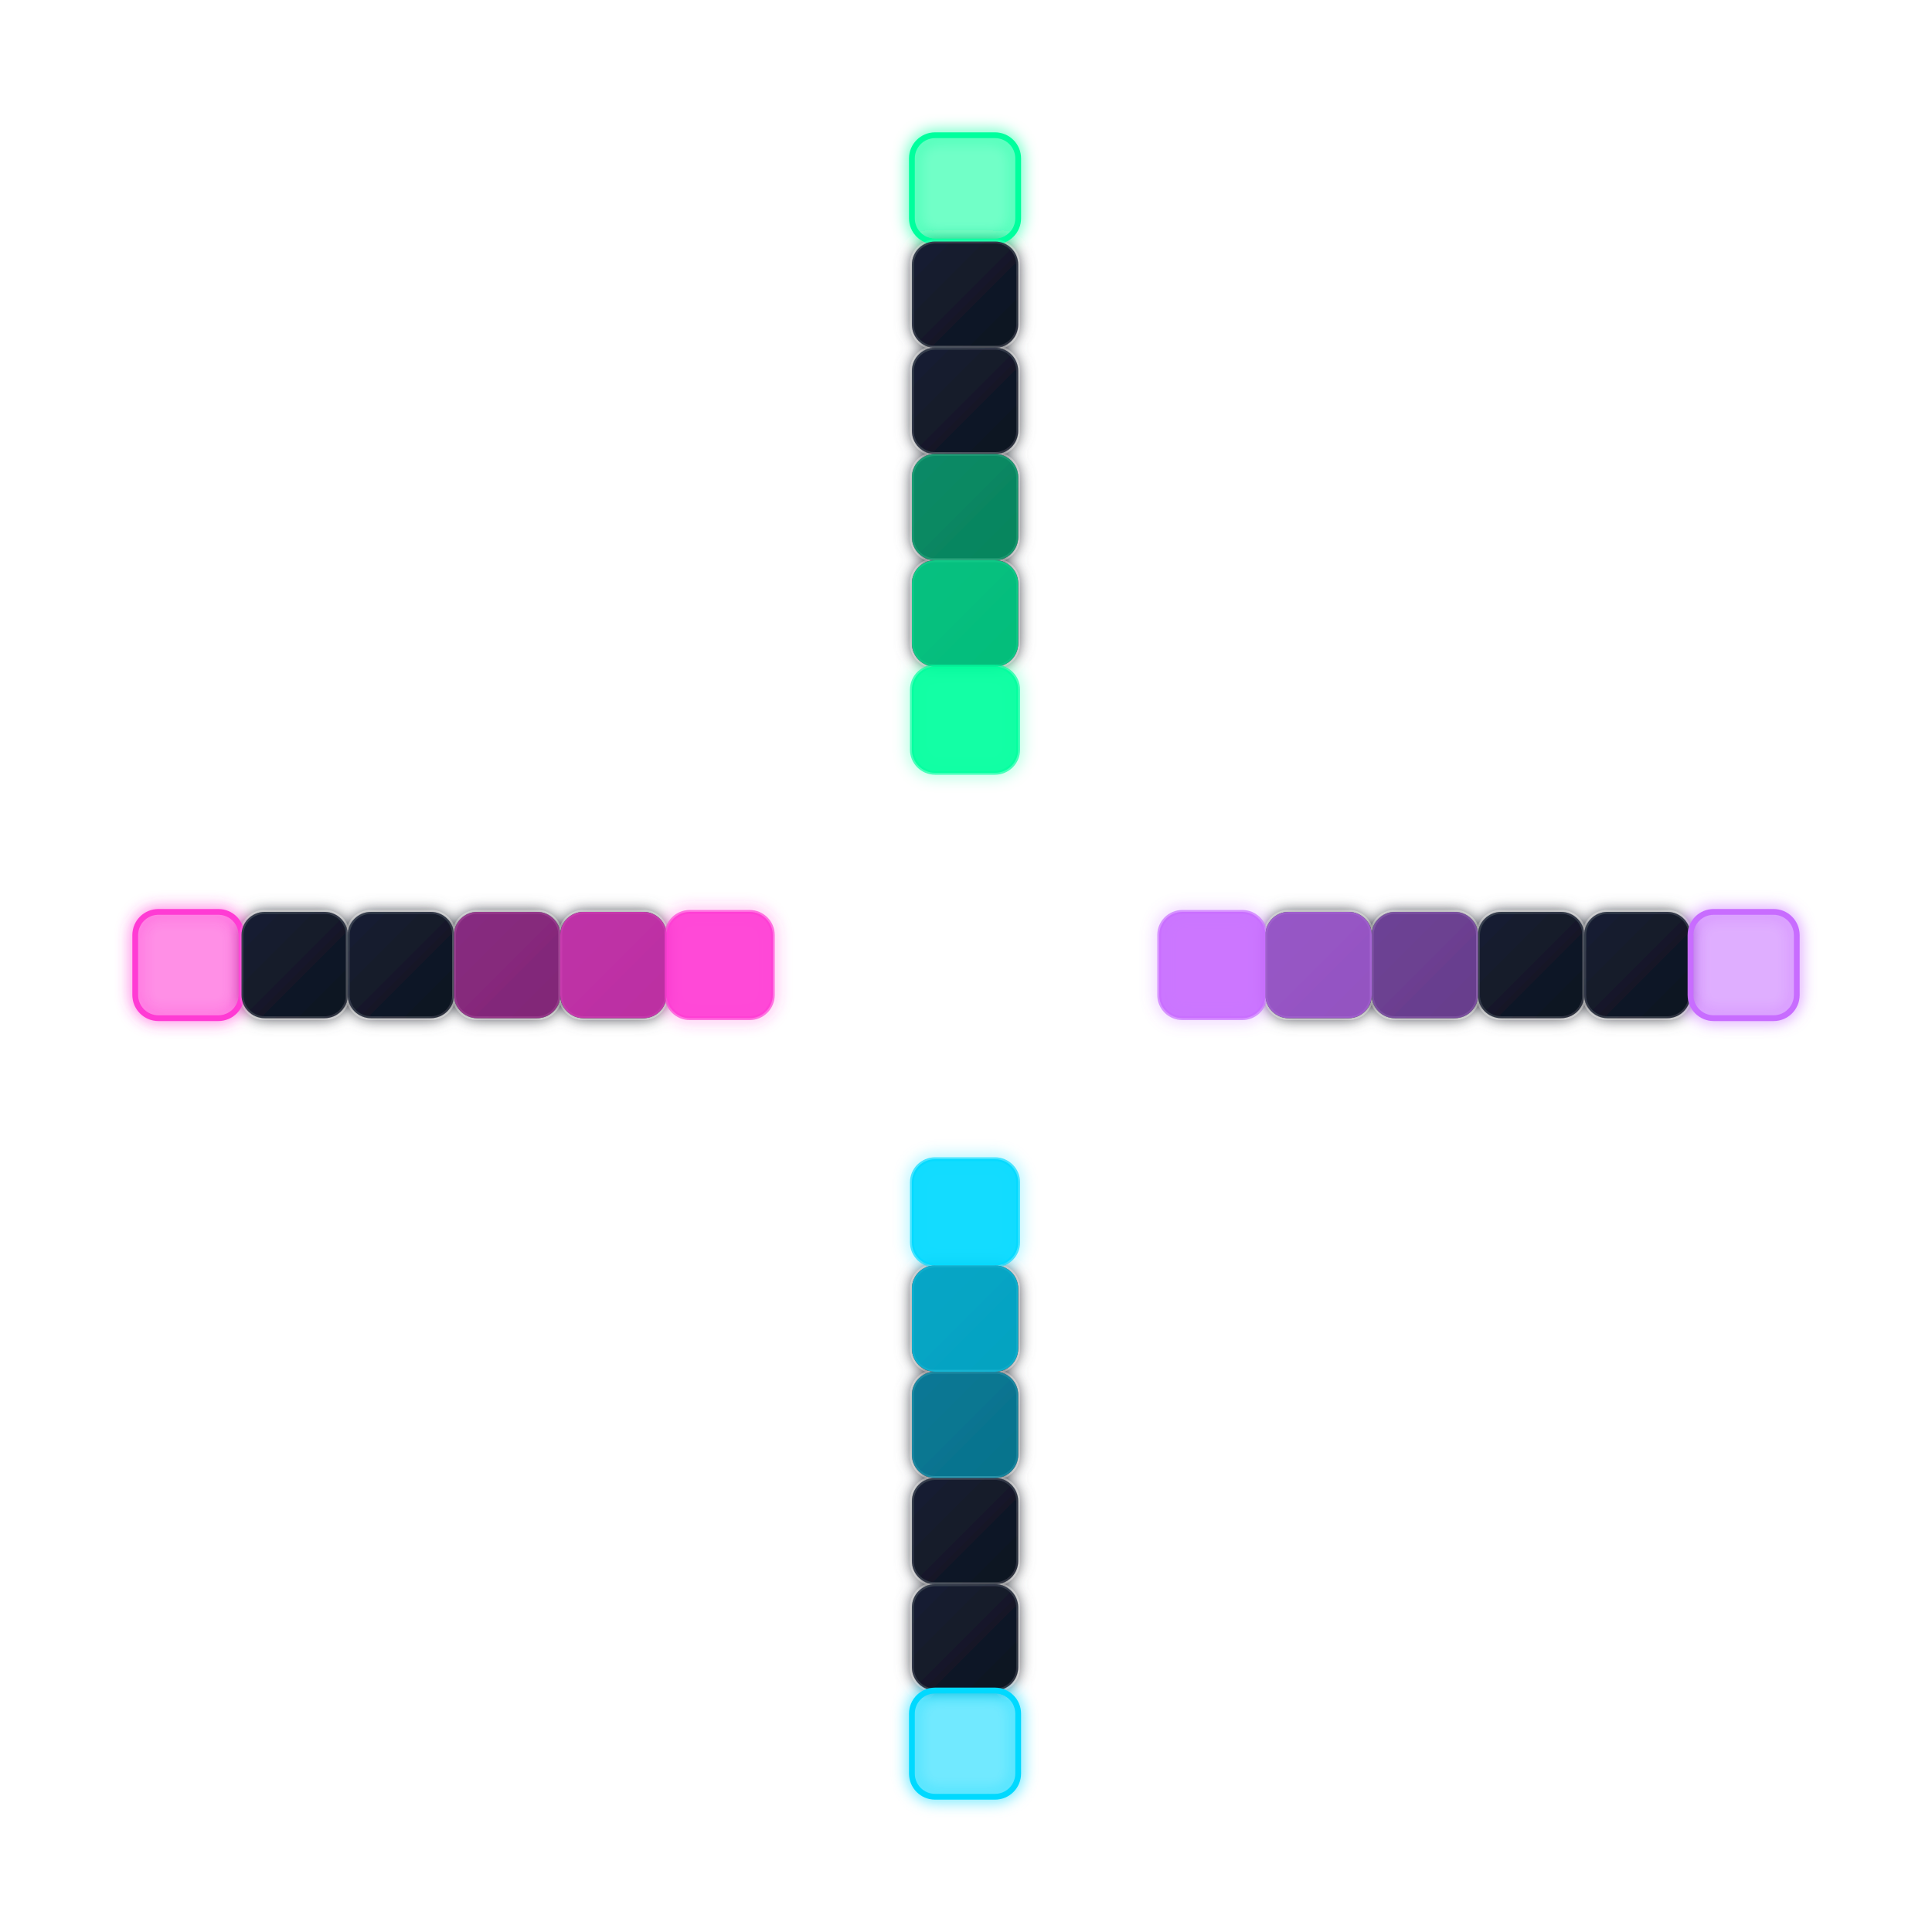
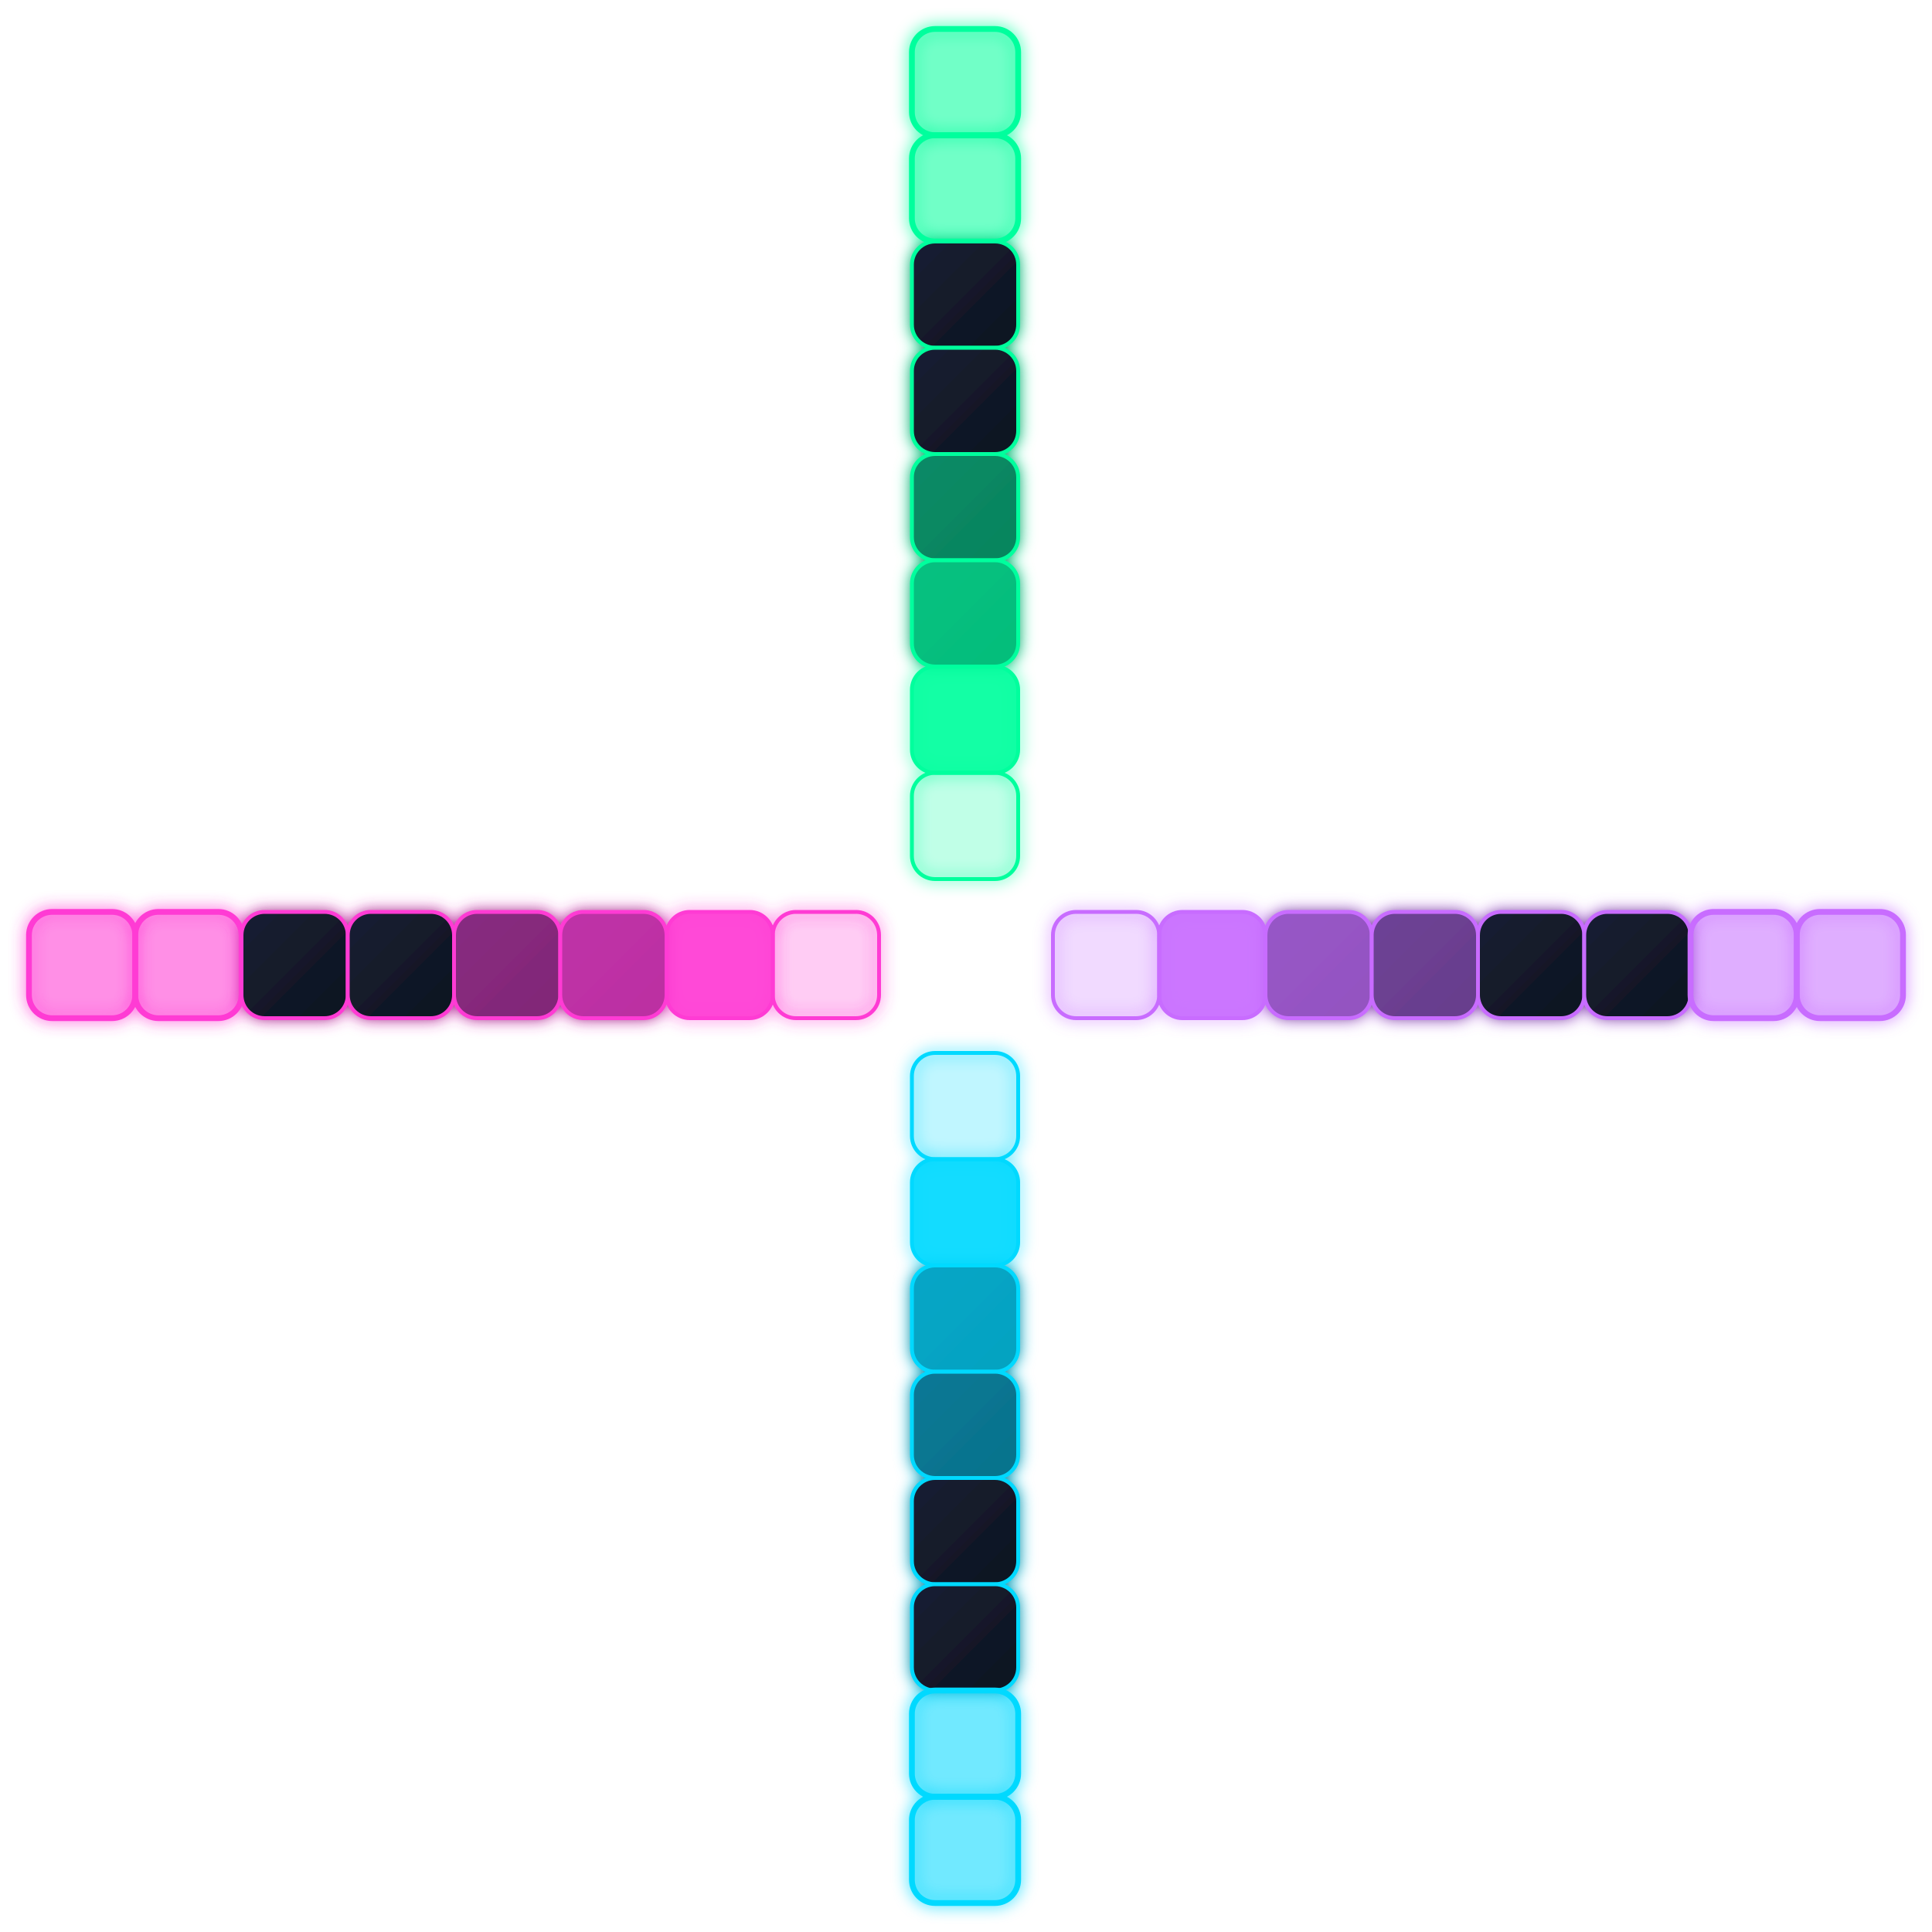
<svg xmlns="http://www.w3.org/2000/svg" width="1000" height="1000" viewBox="0 0 1000 1000" fill="none">
  <defs>
    <linearGradient id="cellFill" x1="0" y1="0" x2="1" y2="1">
      <stop offset="0%" stop-color="#182033" />
      <stop offset="100%" stop-color="#0d1320" />
    </linearGradient>
    <filter id="softGlow">
      <feGaussianBlur stdDeviation="4" result="blur" />
      <feMerge>
        <feMergeNode in="blur" />
        <feMergeNode in="SourceGraphic" />
      </feMerge>
    </filter>
  </defs>
  <g filter="url(#softGlow)">
+     <rect x="15" y="472" width="55" height="55" rx="12" fill="#ff3bd455" stroke="#ff3bd4" stroke-width="3" />
    <rect x="70" y="472" width="55" height="55" rx="12" fill="#ff3bd455" stroke="#ff3bd4" stroke-width="3" />
-     <rect x="125" y="472" width="55" height="55" rx="12" fill="url(#cellFill)" stroke="#ffffff22" stroke-width="2" />
-     <rect x="180" y="472" width="55" height="55" rx="12" fill="url(#cellFill)" stroke="#ffffff22" stroke-width="2" />
-     <rect x="235" y="472" width="55" height="55" rx="12" fill="url(#cellFill)" stroke="#ffffff22" stroke-width="2" />
-     <rect x="290" y="472" width="55" height="55" rx="12" fill="url(#cellFill)" stroke="#ffffff22" stroke-width="2" />
-     <rect x="345" y="472" width="55" height="55" rx="12" fill="#ff3bd422" stroke="#ff3bd4aa" stroke-width="2" />
-     <rect x="600" y="472" width="55" height="55" rx="12" fill="#c86cff22" stroke="#c86cffaa" stroke-width="2" />
-     <rect x="655" y="472" width="55" height="55" rx="12" fill="url(#cellFill)" stroke="#ffffff22" stroke-width="2" />
-     <rect x="710" y="472" width="55" height="55" rx="12" fill="url(#cellFill)" stroke="#ffffff22" stroke-width="2" />
-     <rect x="765" y="472" width="55" height="55" rx="12" fill="url(#cellFill)" stroke="#ffffff22" stroke-width="2" />
-     <rect x="820" y="472" width="55" height="55" rx="12" fill="url(#cellFill)" stroke="#ffffff22" stroke-width="2" />
+     <rect x="125" y="472" width="55" height="55" rx="12" fill="url(#cellFill)" stroke="#ff3bd4" stroke-width="2" />
+     <rect x="180" y="472" width="55" height="55" rx="12" fill="url(#cellFill)" stroke="#ff3bd4" stroke-width="2" />
+     <rect x="235" y="472" width="55" height="55" rx="12" fill="url(#cellFill)" stroke="#ff3bd4" stroke-width="2" />
+     <rect x="290" y="472" width="55" height="55" rx="12" fill="url(#cellFill)" stroke="#ff3bd4" stroke-width="2" />
+     <rect x="345" y="472" width="55" height="55" rx="12" fill="#ff3bd422" stroke="#ff3bd4" stroke-width="2" />
+     <rect x="400" y="472" width="55" height="55" rx="12" fill="#ff3bd422" stroke="#ff3bd4" stroke-width="2" />
+     <rect x="545" y="472" width="55" height="55" rx="12" fill="#c86cff22" stroke="#c86cff" stroke-width="2" />
+     <rect x="600" y="472" width="55" height="55" rx="12" fill="#c86cff22" stroke="#c86cff" stroke-width="2" />
+     <rect x="655" y="472" width="55" height="55" rx="12" fill="url(#cellFill)" stroke="#c86cff" stroke-width="2" />
+     <rect x="710" y="472" width="55" height="55" rx="12" fill="url(#cellFill)" stroke="#c86cff" stroke-width="2" />
+     <rect x="765" y="472" width="55" height="55" rx="12" fill="url(#cellFill)" stroke="#c86cff" stroke-width="2" />
+     <rect x="820" y="472" width="55" height="55" rx="12" fill="url(#cellFill)" stroke="#c86cff" stroke-width="2" />
    <rect x="875" y="472" width="55" height="55" rx="12" fill="#c86cff55" stroke="#c86cff" stroke-width="3" />
+     <rect x="930" y="472" width="55" height="55" rx="12" fill="#c86cff55" stroke="#c86cff" stroke-width="3" />
+     <rect x="472" y="15" width="55" height="55" rx="12" fill="#00ff9d55" stroke="#00ff9d" stroke-width="3" />
    <rect x="472" y="70" width="55" height="55" rx="12" fill="#00ff9d55" stroke="#00ff9d" stroke-width="3" />
-     <rect x="472" y="125" width="55" height="55" rx="12" fill="url(#cellFill)" stroke="#ffffff22" stroke-width="2" />
-     <rect x="472" y="180" width="55" height="55" rx="12" fill="url(#cellFill)" stroke="#ffffff22" stroke-width="2" />
-     <rect x="472" y="235" width="55" height="55" rx="12" fill="url(#cellFill)" stroke="#ffffff22" stroke-width="2" />
-     <rect x="472" y="290" width="55" height="55" rx="12" fill="url(#cellFill)" stroke="#ffffff22" stroke-width="2" />
-     <rect x="472" y="345" width="55" height="55" rx="12" fill="#00ff9d22" stroke="#00ff9daa" stroke-width="2" />
-     <rect x="472" y="600" width="55" height="55" rx="12" fill="#00d9ff22" stroke="#00d9ffaa" stroke-width="2" />
-     <rect x="472" y="655" width="55" height="55" rx="12" fill="url(#cellFill)" stroke="#ffffff22" stroke-width="2" />
-     <rect x="472" y="710" width="55" height="55" rx="12" fill="url(#cellFill)" stroke="#ffffff22" stroke-width="2" />
-     <rect x="472" y="765" width="55" height="55" rx="12" fill="url(#cellFill)" stroke="#ffffff22" stroke-width="2" />
-     <rect x="472" y="820" width="55" height="55" rx="12" fill="url(#cellFill)" stroke="#ffffff22" stroke-width="2" />
+     <rect x="472" y="125" width="55" height="55" rx="12" fill="url(#cellFill)" stroke="#00ff9d" stroke-width="2" />
+     <rect x="472" y="180" width="55" height="55" rx="12" fill="url(#cellFill)" stroke="#00ff9d" stroke-width="2" />
+     <rect x="472" y="235" width="55" height="55" rx="12" fill="url(#cellFill)" stroke="#00ff9d" stroke-width="2" />
+     <rect x="472" y="290" width="55" height="55" rx="12" fill="url(#cellFill)" stroke="#00ff9d" stroke-width="2" />
+     <rect x="472" y="345" width="55" height="55" rx="12" fill="#00ff9d22" stroke="#00ff9d" stroke-width="2" />
+     <rect x="472" y="400" width="55" height="55" rx="12" fill="#00ff9d22" stroke="#00ff9d" stroke-width="2" />
+     <rect x="472" y="545" width="55" height="55" rx="12" fill="#00d9ff22" stroke="#00d9ff" stroke-width="2" />
+     <rect x="472" y="600" width="55" height="55" rx="12" fill="#00d9ff22" stroke="#00d9ff" stroke-width="2" />
+     <rect x="472" y="655" width="55" height="55" rx="12" fill="url(#cellFill)" stroke="#00d9ff" stroke-width="2" />
+     <rect x="472" y="710" width="55" height="55" rx="12" fill="url(#cellFill)" stroke="#00d9ff" stroke-width="2" />
+     <rect x="472" y="765" width="55" height="55" rx="12" fill="url(#cellFill)" stroke="#00d9ff" stroke-width="2" />
+     <rect x="472" y="820" width="55" height="55" rx="12" fill="url(#cellFill)" stroke="#00d9ff" stroke-width="2" />
    <rect x="472" y="875" width="55" height="55" rx="12" fill="#00d9ff55" stroke="#00d9ff" stroke-width="3" />
+     <rect x="472" y="930" width="55" height="55" rx="12" fill="#00d9ff55" stroke="#00d9ff" stroke-width="3" />
  </g>
  <g opacity="0.9">
    <rect x="345" y="472" width="55" height="55" rx="12" fill="#ff3bd4" />
    <rect x="290" y="472" width="55" height="55" rx="12" fill="#ff3bd4cc" />
    <rect x="235" y="472" width="55" height="55" rx="12" fill="#ff3bd488" />
    <rect x="472" y="345" width="55" height="55" rx="12" fill="#00ff9d" />
    <rect x="472" y="290" width="55" height="55" rx="12" fill="#00ff9dcc" />
    <rect x="472" y="235" width="55" height="55" rx="12" fill="#00ff9d88" />
    <rect x="472" y="600" width="55" height="55" rx="12" fill="#00d9ff" />
    <rect x="472" y="655" width="55" height="55" rx="12" fill="#00d9ffcc" />
    <rect x="472" y="710" width="55" height="55" rx="12" fill="#00d9ff88" />
    <rect x="600" y="472" width="55" height="55" rx="12" fill="#c86cff" />
    <rect x="655" y="472" width="55" height="55" rx="12" fill="#c86cffcc" />
    <rect x="710" y="472" width="55" height="55" rx="12" fill="#c86cff88" />
  </g>
</svg>
